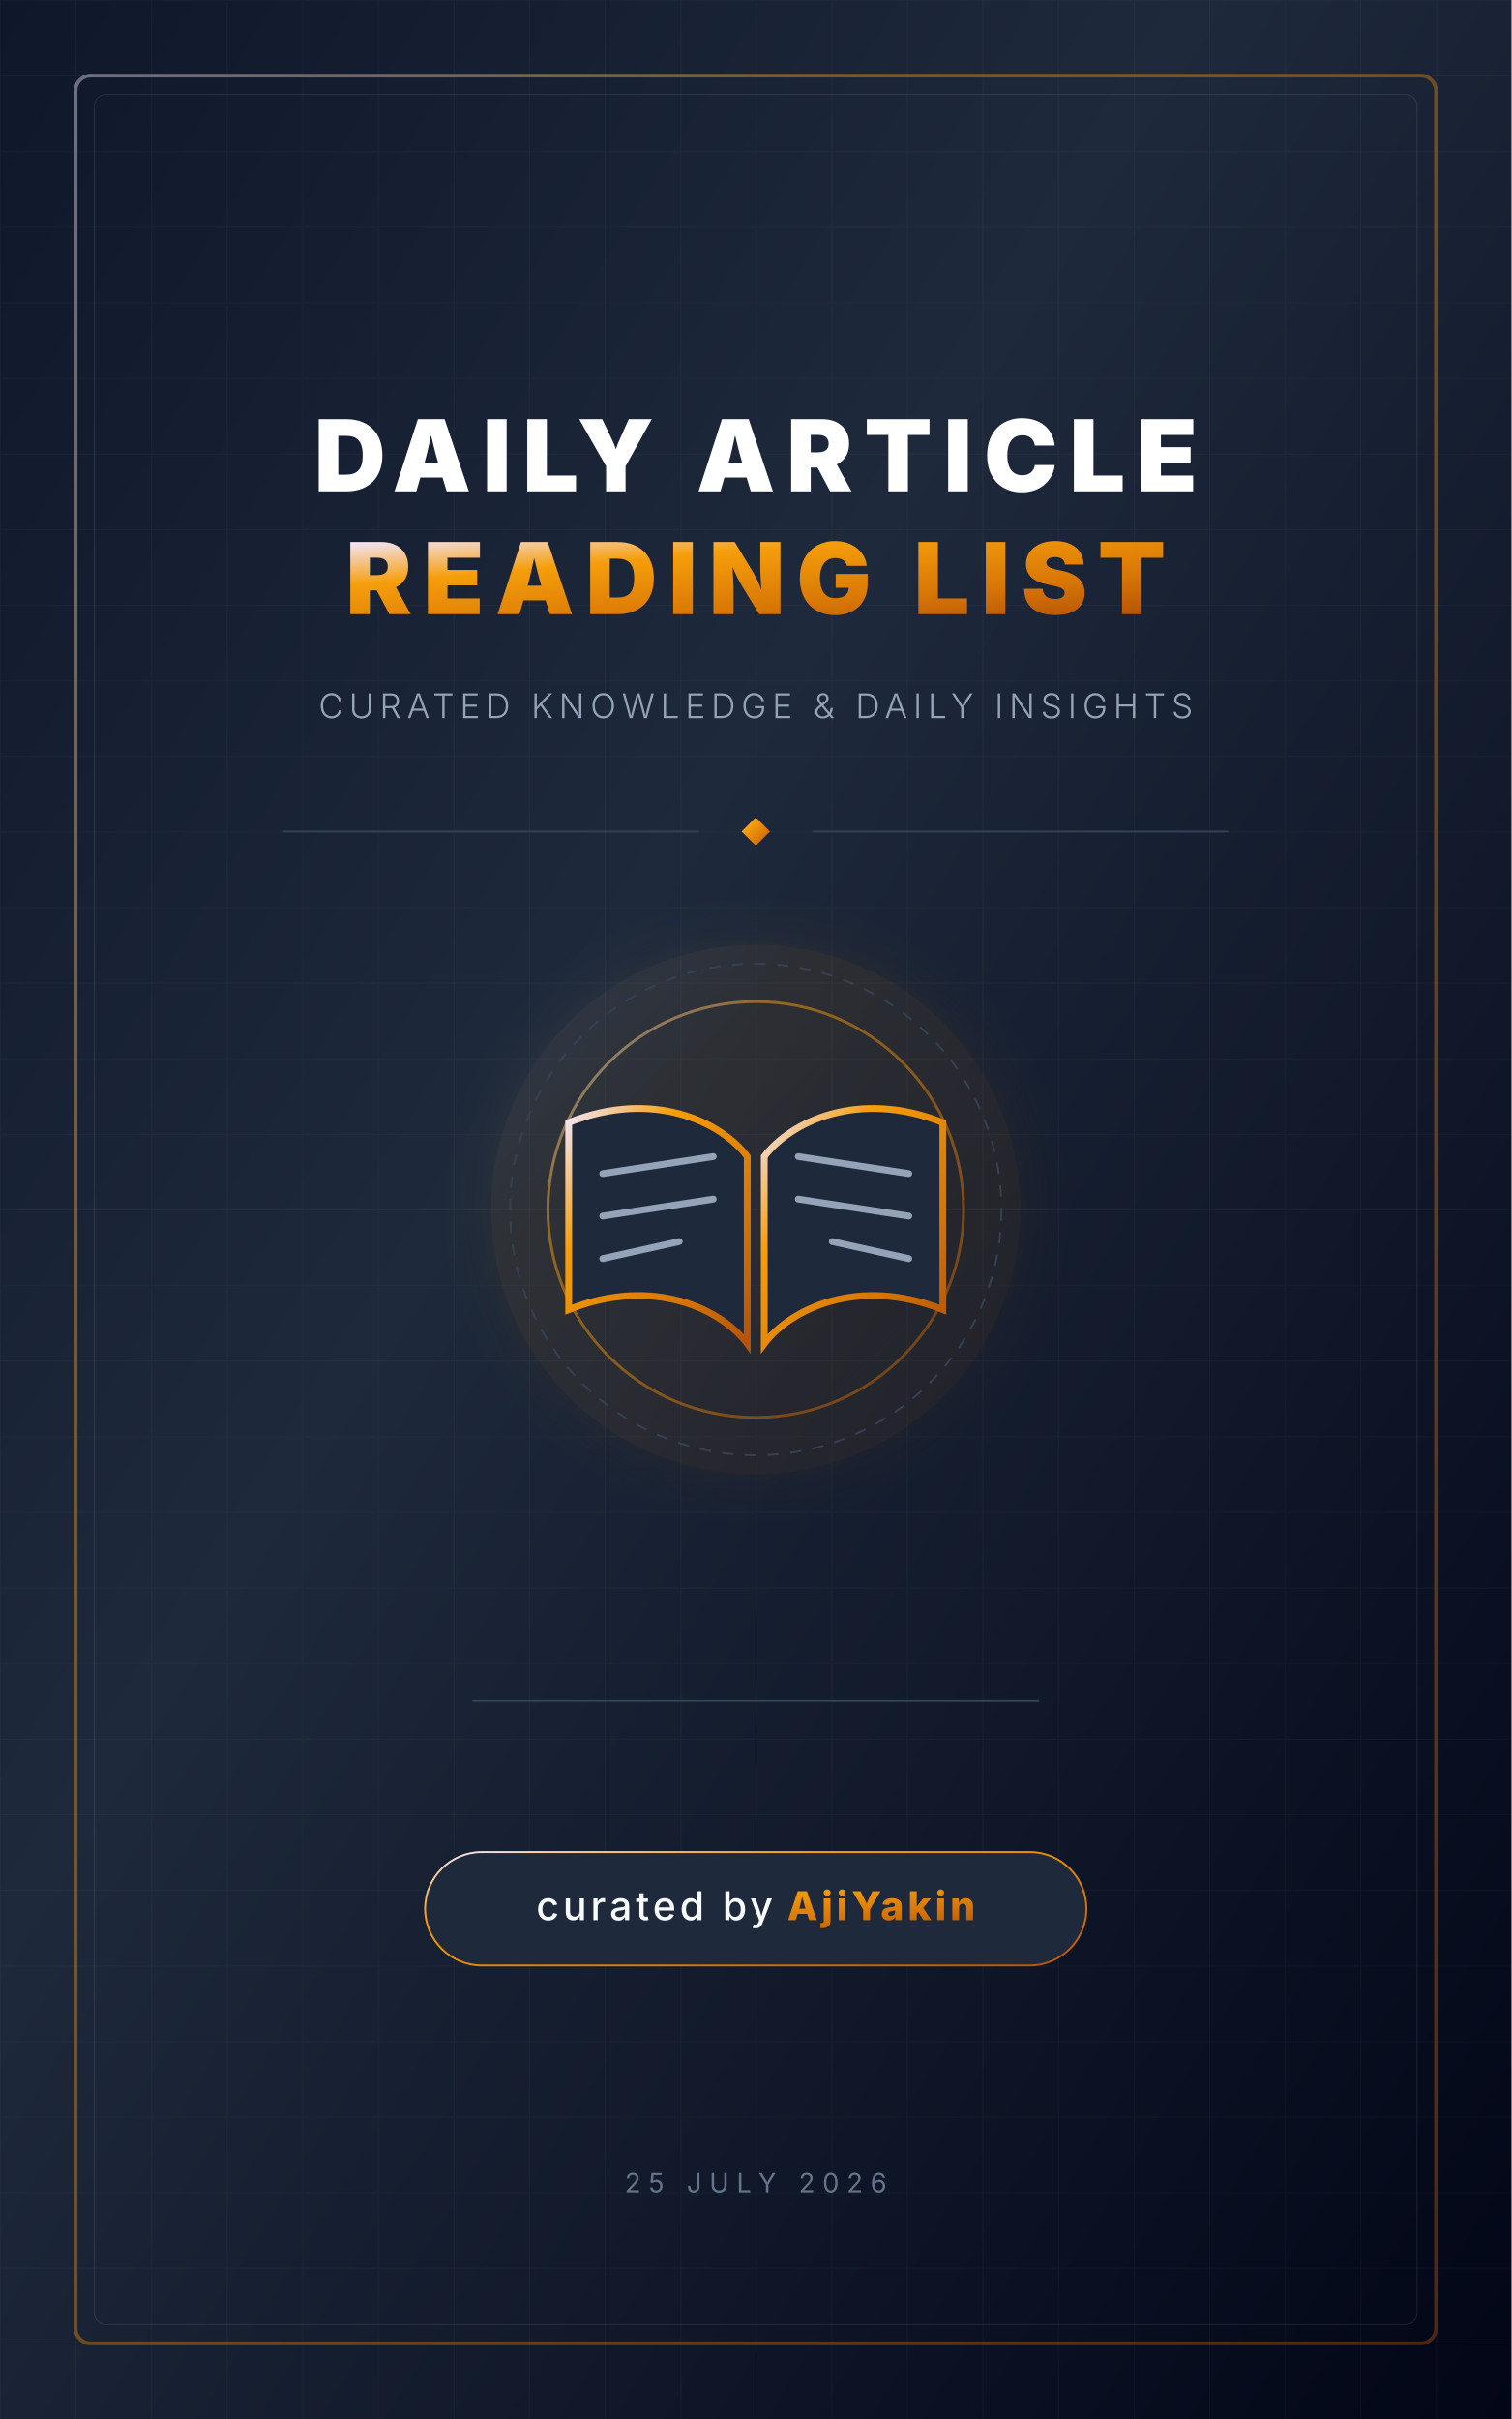
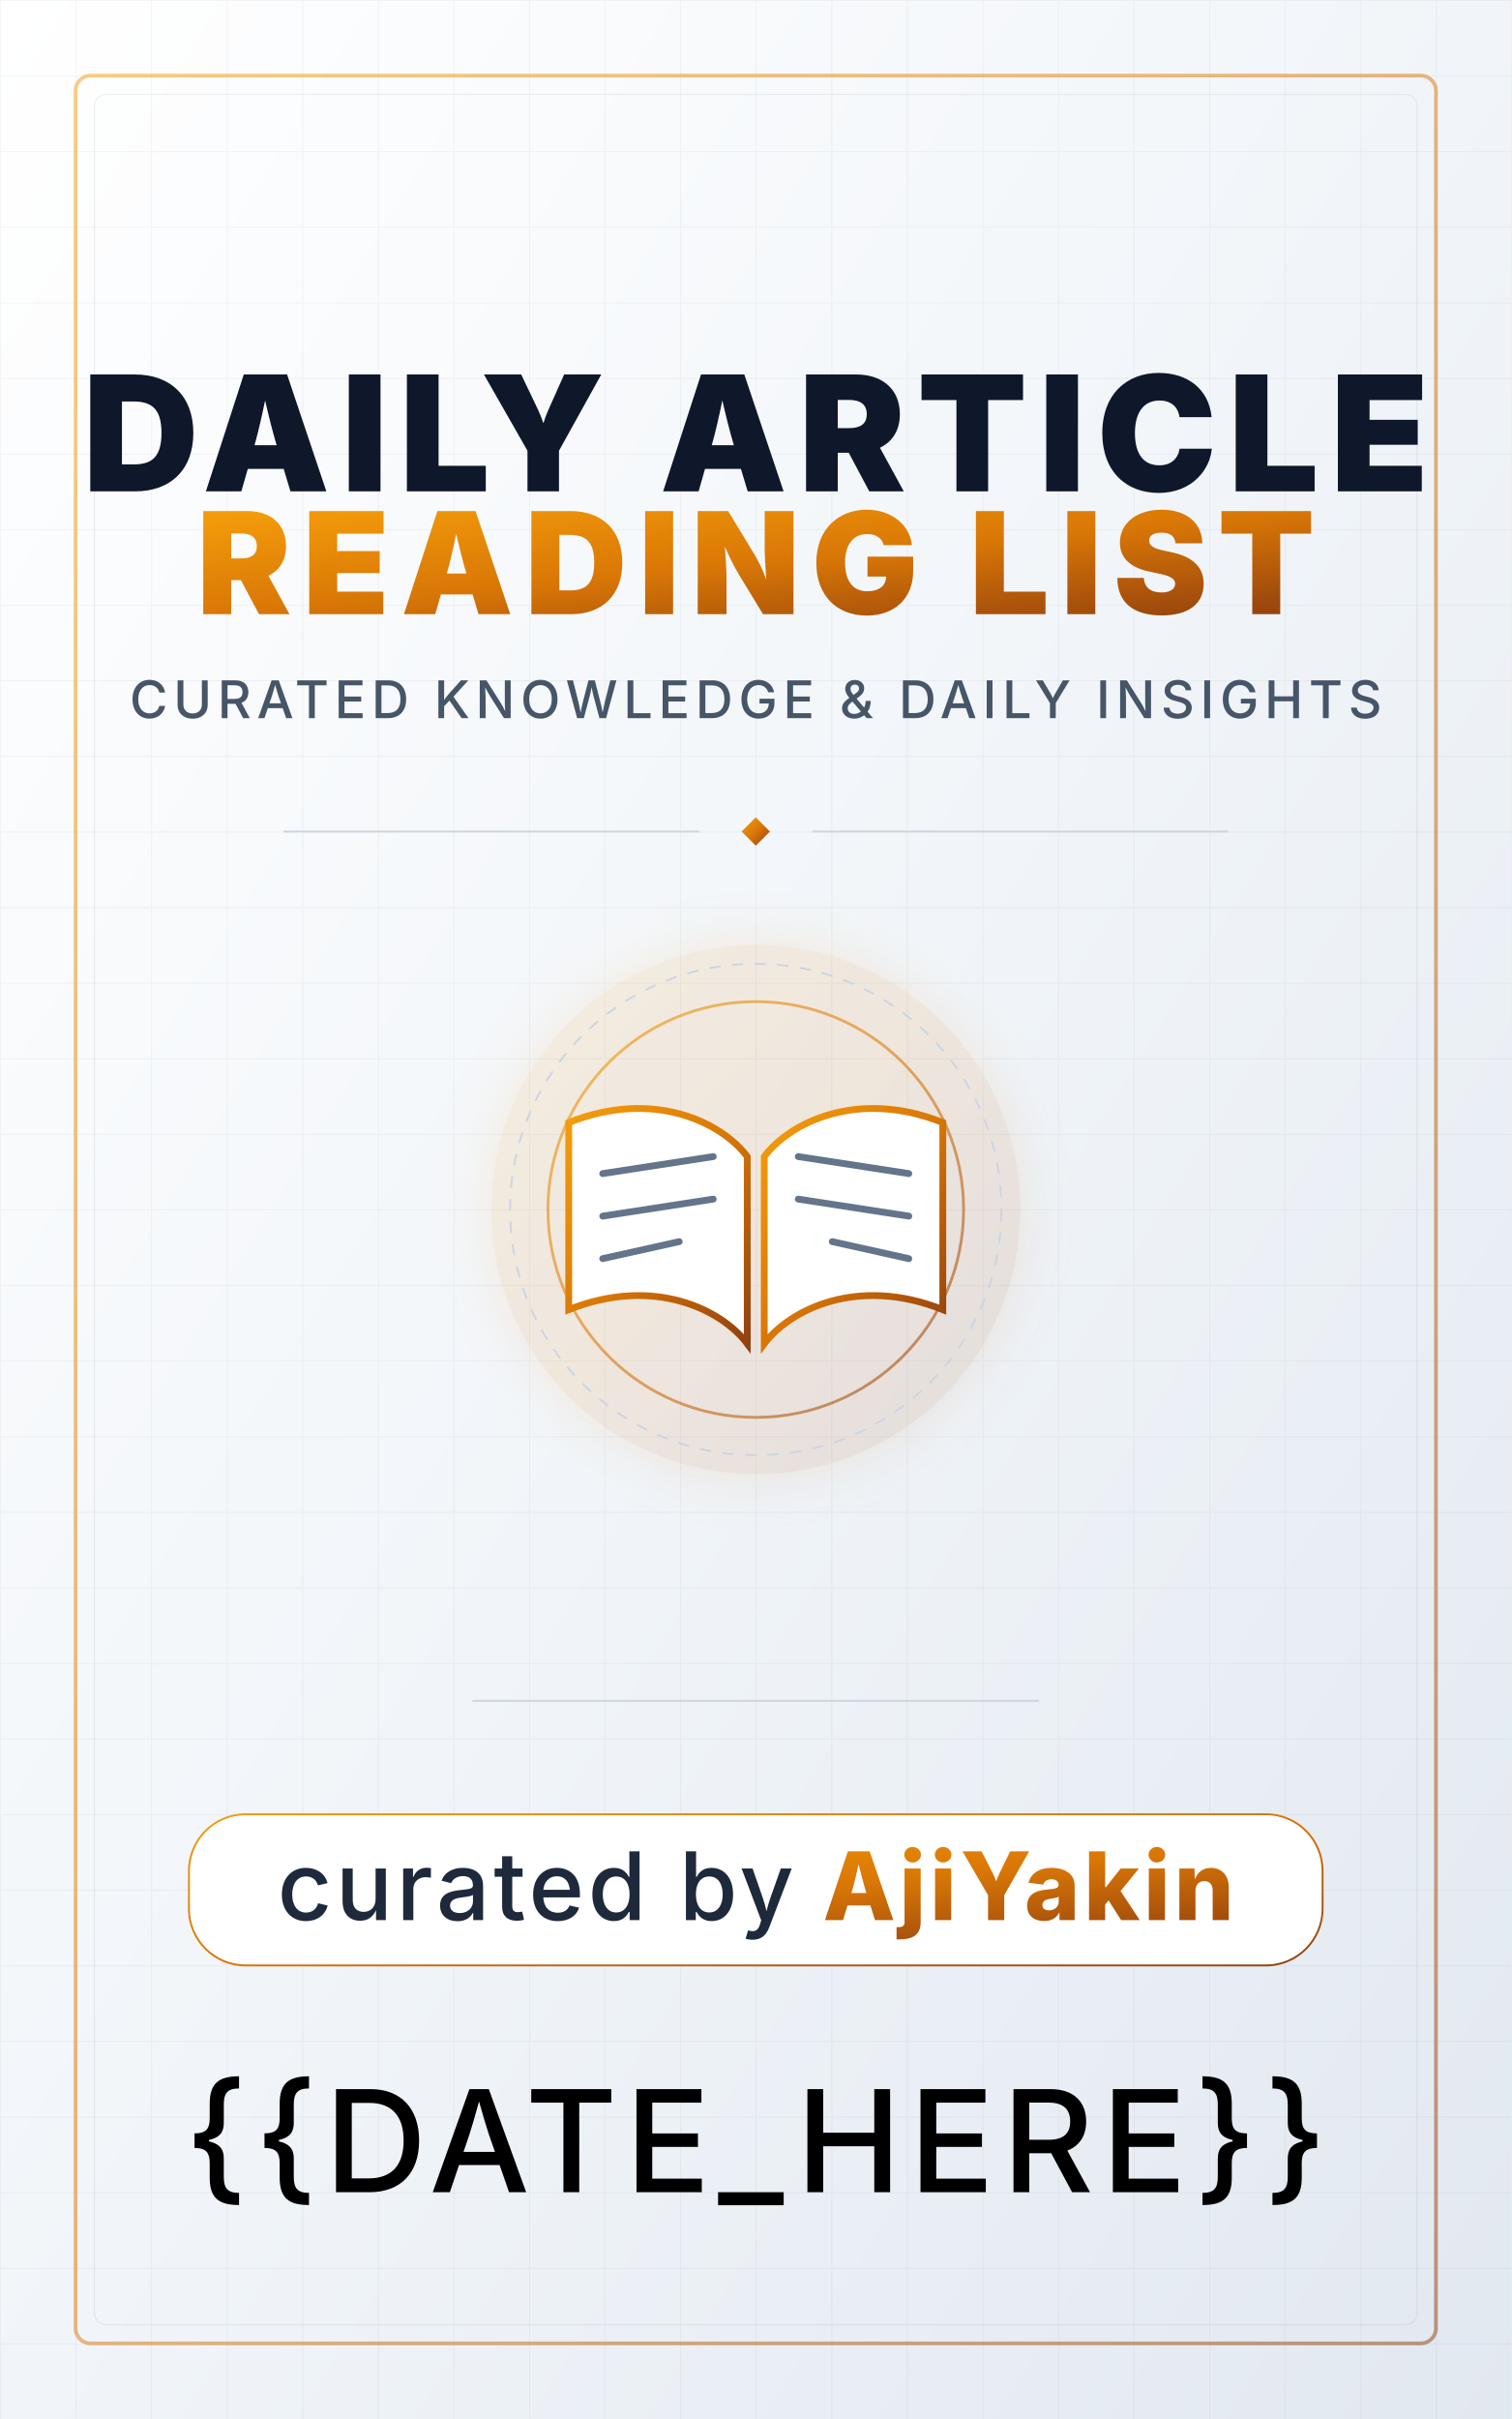
<svg xmlns="http://www.w3.org/2000/svg" viewBox="0 0 1600 2560" width="100%" height="100%">
  <defs>
    <linearGradient id="bgGrad" x1="0%" y1="0%" x2="100%" y2="100%">
-       <stop offset="0%" stop-color="#0F172A" />
-       <stop offset="40%" stop-color="#1E293B" />
-       <stop offset="100%" stop-color="#020617" />
+       <stop offset="0%" stop-color="#FFFFFF" />
+       <stop offset="50%" stop-color="#F1F5F9" />
+       <stop offset="100%" stop-color="#E2E8F0" />
    </linearGradient>
    <linearGradient id="goldGrad" x1="0%" y1="0%" x2="100%" y2="100%">
-       <stop offset="0%" stop-color="#F3E8FF" />
-       <stop offset="30%" stop-color="#F59E0B" />
-       <stop offset="70%" stop-color="#D97706" />
-       <stop offset="100%" stop-color="#B45309" />
+       <stop offset="0%" stop-color="#F59E0B" />
+       <stop offset="50%" stop-color="#D97706" />
+       <stop offset="100%" stop-color="#92400E" />
    </linearGradient>
    <pattern id="grid" width="80" height="80" patternUnits="userSpaceOnUse">
-       <path d="M 80 0 L 0 0 0 80" fill="none" stroke="#FFFFFF" stroke-opacity="0.03" stroke-width="2" />
+       <path d="M 80 0 L 0 0 0 80" fill="none" stroke="#0F172A" stroke-opacity="0.04" stroke-width="2" />
    </pattern>
    <filter id="glow" x="-20%" y="-20%" width="140%" height="140%">
      <feGaussianBlur stdDeviation="30" result="blur" />
      <feComposite in="SourceGraphic" in2="blur" operator="over" />
    </filter>
  </defs>
  <rect width="1600" height="2560" fill="url(#bgGrad)" />
  <rect width="1600" height="2560" fill="url(#grid)" />
-   <rect x="80" y="80" width="1440" height="2400" fill="none" stroke="url(#goldGrad)" stroke-width="4" stroke-opacity="0.4" rx="16" />
-   <rect x="100" y="100" width="1400" height="2360" fill="none" stroke="#FFFFFF" stroke-width="1" stroke-opacity="0.1" rx="12" />
+   <rect x="80" y="80" width="1440" height="2400" fill="none" stroke="url(#goldGrad)" stroke-width="4" stroke-opacity="0.5" rx="16" />
+   <rect x="100" y="100" width="1400" height="2360" fill="none" stroke="#0F172A" stroke-width="1" stroke-opacity="0.08" rx="12" />
  <line x1="650" y1="360" x2="950" y2="360" stroke="url(#goldGrad)" stroke-width="6" stroke-linecap="round" />
-   <text x="800" y="520" text-anchor="middle" font-family="'Inter', 'Helvetica Neue', 'Arial', sans-serif" font-weight="900" font-size="105" fill="#FFFFFF" letter-spacing="12">
+   <text x="800" y="520" text-anchor="middle" font-family="'Inter', 'Helvetica Neue', 'Arial', sans-serif" font-weight="900" font-size="170" fill="#0F172A" letter-spacing="12">
    DAILY ARTICLE
  </text>
-   <text x="800" y="650" text-anchor="middle" font-family="'Inter', 'Helvetica Neue', 'Arial', sans-serif" font-weight="900" font-size="105" fill="url(#goldGrad)" letter-spacing="12">
+   <text x="800" y="650" text-anchor="middle" font-family="'Inter', 'Helvetica Neue', 'Arial', sans-serif" font-weight="900" font-size="150" fill="url(#goldGrad)" letter-spacing="12">
    READING LIST
  </text>
-   <text x="800" y="760" text-anchor="middle" font-family="'Inter', 'Helvetica Neue', 'Arial', sans-serif" font-weight="300" font-size="36" fill="#94A3B8" letter-spacing="6">
+   <text x="800" y="760" text-anchor="middle" font-family="'Inter', 'Helvetica Neue', 'Arial', sans-serif" font-weight="500" font-size="55" fill="#475569" letter-spacing="6">
    CURATED KNOWLEDGE &amp; DAILY INSIGHTS
  </text>
-   <line x1="300" y1="880" x2="740" y2="880" stroke="#334155" stroke-width="2" />
+   <line x1="300" y1="880" x2="740" y2="880" stroke="#CBD5E1" stroke-width="2" />
  <polygon points="800,865 815,880 800,895 785,880" fill="url(#goldGrad)" />
-   <line x1="860" y1="880" x2="1300" y2="880" stroke="#334155" stroke-width="2" />
+   <line x1="860" y1="880" x2="1300" y2="880" stroke="#CBD5E1" stroke-width="2" />
  <g transform="translate(800, 1280)">
-     <circle cx="0" cy="0" r="280" fill="url(#goldGrad)" opacity="0.08" filter="url(#glow)" />
-     <circle cx="0" cy="0" r="260" fill="none" stroke="#334155" stroke-width="2" stroke-dasharray="12 12" />
-     <circle cx="0" cy="0" r="220" fill="none" stroke="url(#goldGrad)" stroke-width="3" stroke-opacity="0.5" />
+     <circle cx="0" cy="0" r="280" fill="url(#goldGrad)" opacity="0.12" filter="url(#glow)" />
+     <circle cx="0" cy="0" r="260" fill="none" stroke="#CBD5E1" stroke-width="2" stroke-dasharray="12 12" />
+     <circle cx="0" cy="0" r="220" fill="none" stroke="url(#goldGrad)" stroke-width="3" stroke-opacity="0.6" />
    <g transform="translate(0, -20) scale(1.8)">
-       <path d="M -110 -40 C -60 -60 -20 -40 -5 -20 L -5 90 C -20 70 -60 50 -110 70 Z" fill="#1E293B" stroke="url(#goldGrad)" stroke-width="4" />
-       <path d="M 110 -40 C 60 -60 20 -40 5 -20 L 5 90 C 20 70 60 50 110 70 Z" fill="#1E293B" stroke="url(#goldGrad)" stroke-width="4" />
-       <line x1="-90" y1="-10" x2="-25" y2="-20" stroke="#94A3B8" stroke-width="4" stroke-linecap="round" />
-       <line x1="-90" y1="15" x2="-25" y2="5" stroke="#94A3B8" stroke-width="4" stroke-linecap="round" />
-       <line x1="-90" y1="40" x2="-45" y2="30" stroke="#94A3B8" stroke-width="4" stroke-linecap="round" />
-       <line x1="25" y1="-20" x2="90" y2="-10" stroke="#94A3B8" stroke-width="4" stroke-linecap="round" />
-       <line x1="25" y1="5" x2="90" y2="15" stroke="#94A3B8" stroke-width="4" stroke-linecap="round" />
-       <line x1="45" y1="30" x2="90" y2="40" stroke="#94A3B8" stroke-width="4" stroke-linecap="round" />
+       <path d="M -110 -40 C -60 -60 -20 -40 -5 -20 L -5 90 C -20 70 -60 50 -110 70 Z" fill="#FFFFFF" stroke="url(#goldGrad)" stroke-width="4" />
+       <path d="M 110 -40 C 60 -60 20 -40 5 -20 L 5 90 C 20 70 60 50 110 70 Z" fill="#FFFFFF" stroke="url(#goldGrad)" stroke-width="4" />
+       <line x1="-90" y1="-10" x2="-25" y2="-20" stroke="#64748B" stroke-width="4" stroke-linecap="round" />
+       <line x1="-90" y1="15" x2="-25" y2="5" stroke="#64748B" stroke-width="4" stroke-linecap="round" />
+       <line x1="-90" y1="40" x2="-45" y2="30" stroke="#64748B" stroke-width="4" stroke-linecap="round" />
+       <line x1="25" y1="-20" x2="90" y2="-10" stroke="#64748B" stroke-width="4" stroke-linecap="round" />
+       <line x1="25" y1="5" x2="90" y2="15" stroke="#64748B" stroke-width="4" stroke-linecap="round" />
+       <line x1="45" y1="30" x2="90" y2="40" stroke="#64748B" stroke-width="4" stroke-linecap="round" />
    </g>
  </g>
-   <line x1="500" y1="1800" x2="1100" y2="1800" stroke="#334155" stroke-width="2" />
-   <rect x="450" y="1960" width="700" height="120" rx="60" fill="#1E293B" stroke="url(#goldGrad)" stroke-width="2" />
-   <text x="800" y="2032" text-anchor="middle" font-family="'Inter', 'Helvetica Neue', 'Arial', sans-serif" font-weight="500" font-size="42" fill="#F8FAFC" letter-spacing="4">
+   <line x1="500" y1="1800" x2="1100" y2="1800" stroke="#CBD5E1" stroke-width="2" />
+   <rect x="200" y="1920" width="1200" height="160" rx="60" fill="#FFFFFF" stroke="url(#goldGrad)" stroke-width="2" />
+   <text x="800" y="2032" text-anchor="middle" font-family="'Inter', 'Helvetica Neue', 'Arial', sans-serif" font-weight="500" font-size="100" fill="#1E293B" letter-spacing="4">
    curated by <tspan font-weight="800" fill="url(#goldGrad)">AjiYakin</tspan>
  </text>
-   <text x="800" y="2320" text-anchor="middle" font-family="'Inter', 'Helvetica Neue', 'Arial', sans-serif" font-weight="400" font-size="28" fill="#64748B" letter-spacing="8">
-     25 JULY 2026
+   <text x="800" y="2320" text-anchor="middle" font-family="'Inter', 'Helvetica Neue', 'Arial', sans-serif" font-weight="500" font-size="150" fill="#000000" letter-spacing="8">
+     {{DATE_HERE}}
  </text>
</svg>
